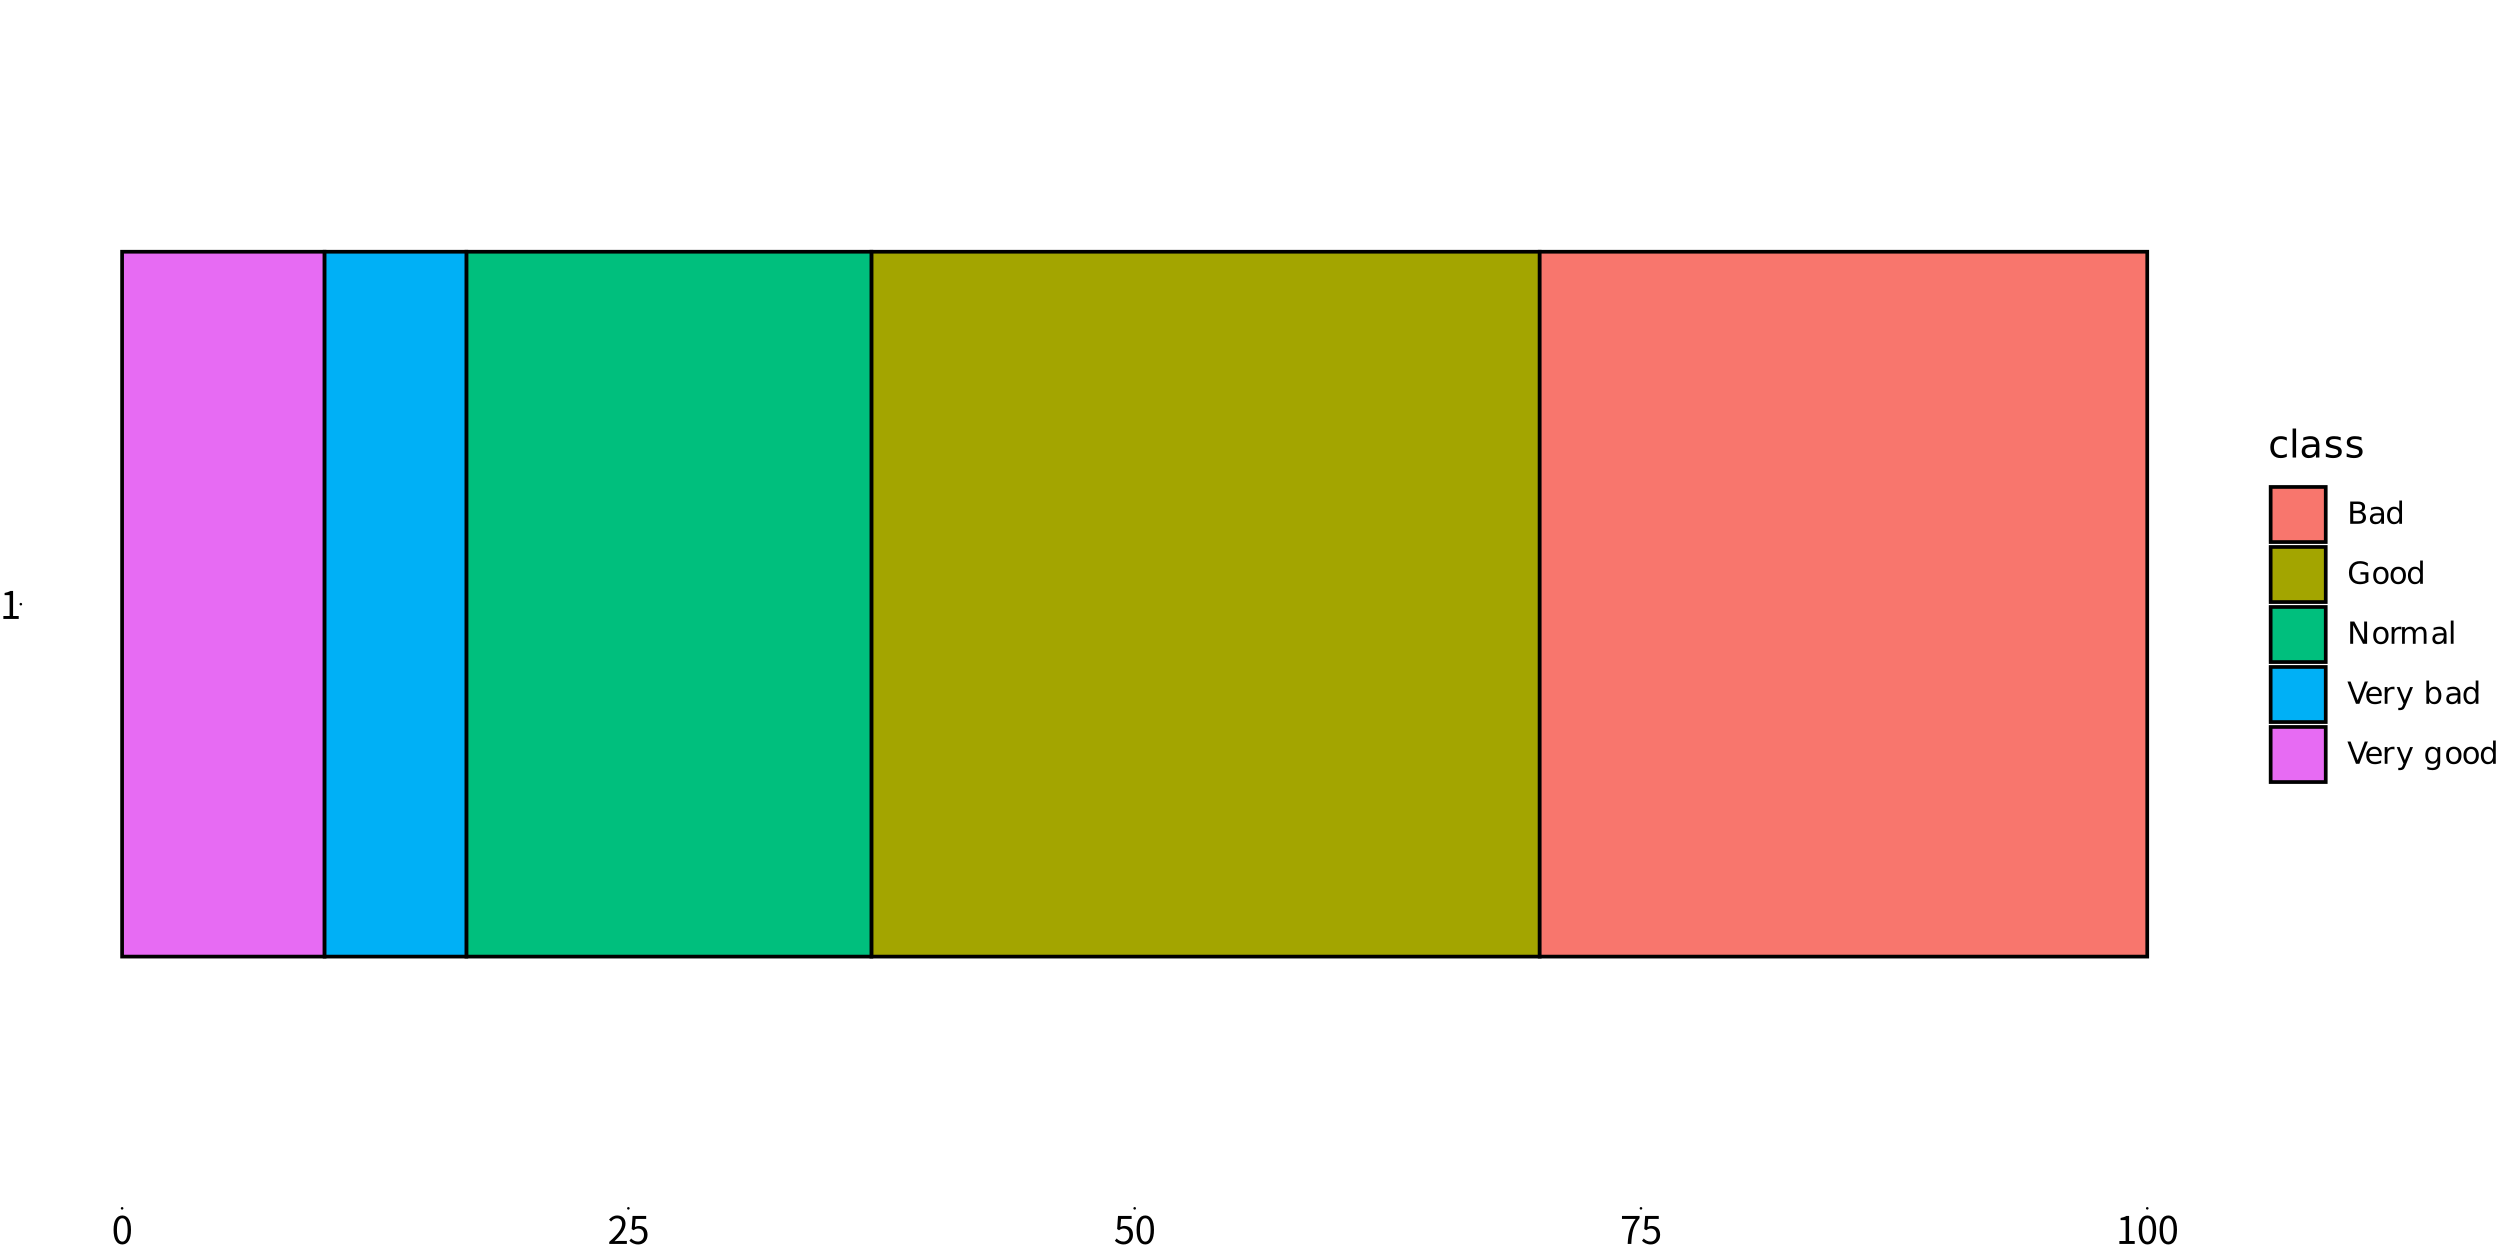
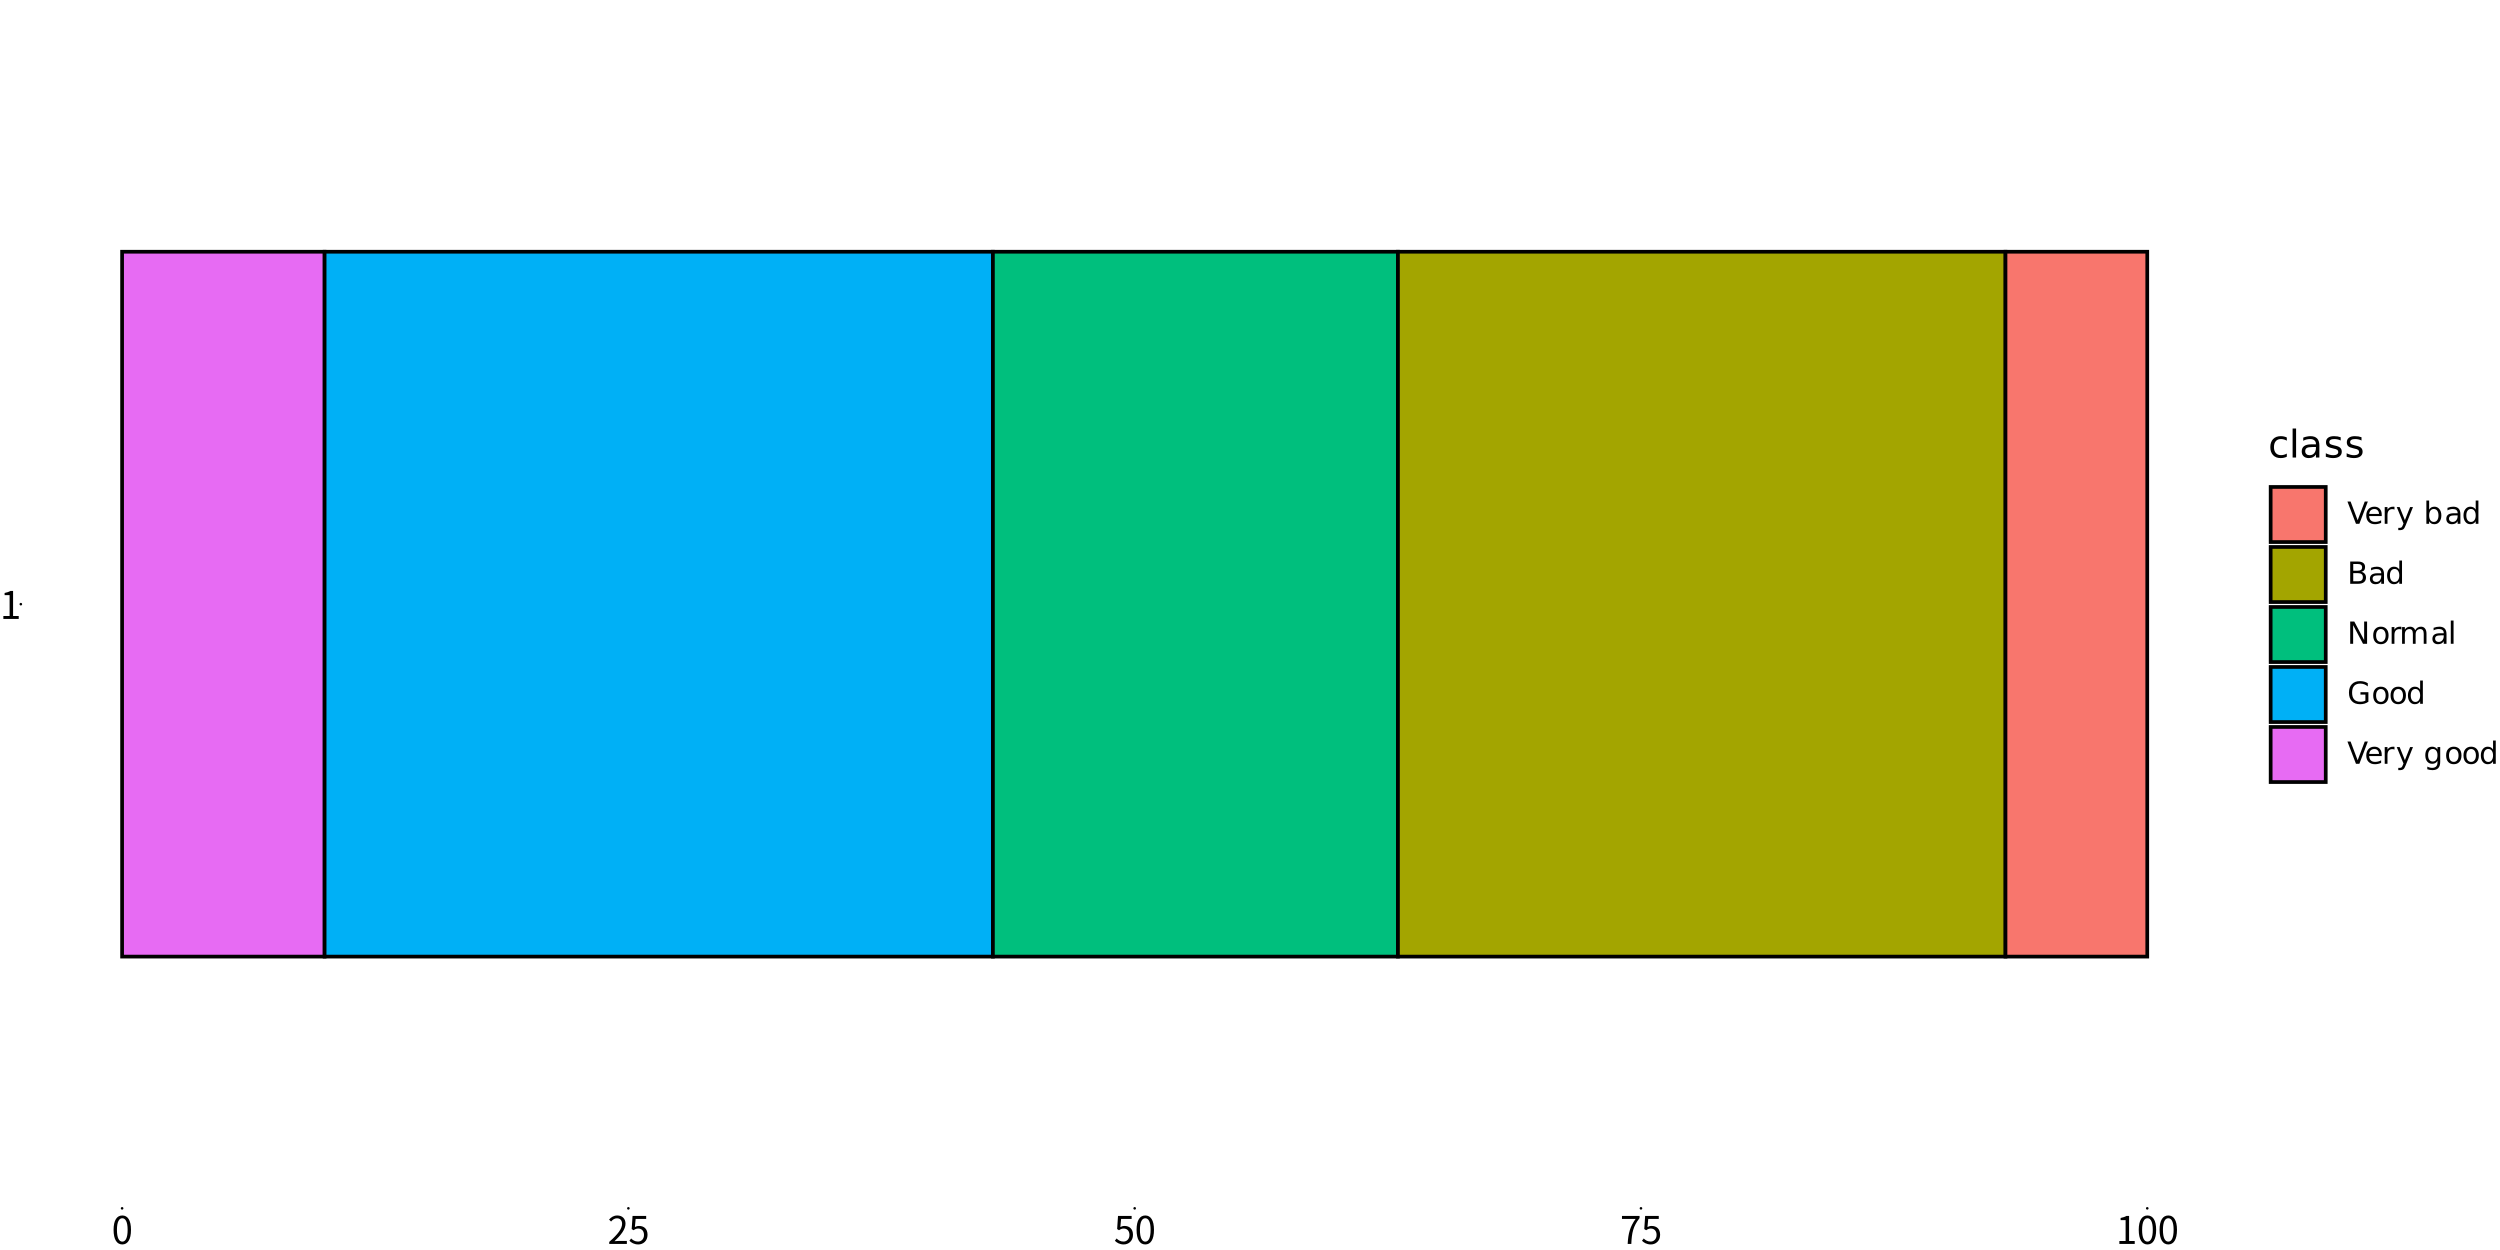
<svg xmlns="http://www.w3.org/2000/svg" xmlns:xlink="http://www.w3.org/1999/xlink" width="720pt" height="360pt" viewBox="0 0 720 360">
  <defs>
    <g>
      <g id="glyph-0-0">
        <path d="M 0.969 0 L 5.391 0 L 5.391 -0.844 L 3.766 -0.844 L 3.766 -8.062 L 3 -8.062 C 2.562 -7.812 2.047 -7.625 1.328 -7.484 L 1.328 -6.859 L 2.766 -6.859 L 2.766 -0.844 L 0.969 -0.844 Z M 0.969 0 " />
      </g>
      <g id="glyph-0-1">
        <path d="M 3.062 0.141 C 4.594 0.141 5.562 -1.25 5.562 -4.062 C 5.562 -6.859 4.594 -8.203 3.062 -8.203 C 1.516 -8.203 0.547 -6.859 0.547 -4.062 C 0.547 -1.25 1.516 0.141 3.062 0.141 Z M 3.062 -0.672 C 2.141 -0.672 1.516 -1.688 1.516 -4.062 C 1.516 -6.406 2.141 -7.406 3.062 -7.406 C 3.969 -7.406 4.594 -6.406 4.594 -4.062 C 4.594 -1.688 3.969 -0.672 3.062 -0.672 Z M 3.062 -0.672 " />
      </g>
      <g id="glyph-0-2">
        <path d="M 0.484 0 L 5.562 0 L 5.562 -0.875 L 3.328 -0.875 C 2.922 -0.875 2.422 -0.828 2 -0.797 C 3.891 -2.578 5.172 -4.219 5.172 -5.844 C 5.172 -7.266 4.25 -8.203 2.812 -8.203 C 1.797 -8.203 1.094 -7.75 0.438 -7.031 L 1.016 -6.453 C 1.469 -7 2.031 -7.391 2.688 -7.391 C 3.703 -7.391 4.188 -6.719 4.188 -5.797 C 4.188 -4.406 3.016 -2.812 0.484 -0.594 Z M 0.484 0 " />
      </g>
      <g id="glyph-0-3">
        <path d="M 2.875 0.141 C 4.234 0.141 5.516 -0.859 5.516 -2.625 C 5.516 -4.406 4.422 -5.188 3.094 -5.188 C 2.609 -5.188 2.25 -5.078 1.875 -4.875 L 2.094 -7.203 L 5.125 -7.203 L 5.125 -8.062 L 1.203 -8.062 L 0.953 -4.297 L 1.484 -3.953 C 1.953 -4.266 2.281 -4.438 2.828 -4.438 C 3.844 -4.438 4.5 -3.75 4.5 -2.594 C 4.5 -1.422 3.734 -0.688 2.781 -0.688 C 1.844 -0.688 1.25 -1.125 0.797 -1.578 L 0.297 -0.922 C 0.844 -0.391 1.609 0.141 2.875 0.141 Z M 2.875 0.141 " />
      </g>
      <g id="glyph-0-4">
        <path d="M 2.172 0 L 3.219 0 C 3.359 -3.156 3.703 -5.031 5.594 -7.453 L 5.594 -8.062 L 0.531 -8.062 L 0.531 -7.203 L 4.453 -7.203 C 2.875 -5 2.328 -3.062 2.172 0 Z M 2.172 0 " />
      </g>
      <g id="glyph-1-0">
        <path d="M 5.359 -5.781 L 5.359 -4.859 C 5.086 -5.016 4.812 -5.129 4.531 -5.203 C 4.25 -5.285 3.961 -5.328 3.672 -5.328 C 3.035 -5.328 2.539 -5.125 2.188 -4.719 C 1.832 -4.312 1.656 -3.738 1.656 -3 C 1.656 -2.27 1.832 -1.703 2.188 -1.297 C 2.539 -0.891 3.035 -0.688 3.672 -0.688 C 3.961 -0.688 4.25 -0.723 4.531 -0.797 C 4.812 -0.867 5.086 -0.984 5.359 -1.141 L 5.359 -0.234 C 5.086 -0.098 4.801 0 4.5 0.062 C 4.207 0.125 3.895 0.156 3.562 0.156 C 2.656 0.156 1.938 -0.125 1.406 -0.688 C 0.875 -1.258 0.609 -2.031 0.609 -3 C 0.609 -3.977 0.875 -4.75 1.406 -5.312 C 1.945 -5.875 2.688 -6.156 3.625 -6.156 C 3.938 -6.156 4.234 -6.125 4.516 -6.062 C 4.805 -6 5.086 -5.906 5.359 -5.781 Z M 5.359 -5.781 " />
      </g>
      <g id="glyph-1-1">
        <path d="M 1.031 -8.359 L 2.031 -8.359 L 2.031 0 L 1.031 0 Z M 1.031 -8.359 " />
      </g>
      <g id="glyph-1-2">
        <path d="M 3.766 -3.031 C 2.973 -3.031 2.422 -2.938 2.109 -2.75 C 1.805 -2.562 1.656 -2.25 1.656 -1.812 C 1.656 -1.469 1.77 -1.191 2 -0.984 C 2.227 -0.773 2.539 -0.672 2.938 -0.672 C 3.488 -0.672 3.926 -0.863 4.25 -1.25 C 4.582 -1.645 4.75 -2.16 4.75 -2.797 L 4.75 -3.031 Z M 5.734 -3.438 L 5.734 0 L 4.75 0 L 4.75 -0.906 C 4.531 -0.539 4.25 -0.27 3.906 -0.094 C 3.57 0.07 3.16 0.156 2.672 0.156 C 2.055 0.156 1.566 -0.016 1.203 -0.359 C 0.836 -0.703 0.656 -1.164 0.656 -1.75 C 0.656 -2.426 0.879 -2.938 1.328 -3.281 C 1.785 -3.625 2.469 -3.797 3.375 -3.797 L 4.75 -3.797 L 4.75 -3.891 C 4.75 -4.348 4.598 -4.703 4.297 -4.953 C 4.004 -5.203 3.586 -5.328 3.047 -5.328 C 2.703 -5.328 2.363 -5.285 2.031 -5.203 C 1.707 -5.117 1.395 -4.992 1.094 -4.828 L 1.094 -5.734 C 1.457 -5.879 1.812 -5.984 2.156 -6.047 C 2.5 -6.117 2.828 -6.156 3.141 -6.156 C 4.016 -6.156 4.664 -5.93 5.094 -5.484 C 5.52 -5.035 5.734 -4.352 5.734 -3.438 Z M 5.734 -3.438 " />
      </g>
      <g id="glyph-1-3">
        <path d="M 4.875 -5.844 L 4.875 -4.906 C 4.594 -5.051 4.301 -5.156 4 -5.219 C 3.695 -5.289 3.383 -5.328 3.062 -5.328 C 2.57 -5.328 2.203 -5.25 1.953 -5.094 C 1.711 -4.945 1.594 -4.727 1.594 -4.438 C 1.594 -4.207 1.68 -4.023 1.859 -3.891 C 2.035 -3.766 2.391 -3.641 2.922 -3.516 L 3.25 -3.438 C 3.957 -3.289 4.457 -3.078 4.75 -2.797 C 5.039 -2.523 5.188 -2.145 5.188 -1.656 C 5.188 -1.102 4.969 -0.66 4.531 -0.328 C 4.094 -0.004 3.484 0.156 2.703 0.156 C 2.379 0.156 2.039 0.125 1.688 0.062 C 1.344 0 0.977 -0.094 0.594 -0.219 L 0.594 -1.234 C 0.957 -1.047 1.316 -0.906 1.672 -0.812 C 2.023 -0.719 2.379 -0.672 2.734 -0.672 C 3.191 -0.672 3.547 -0.75 3.797 -0.906 C 4.047 -1.07 4.172 -1.297 4.172 -1.578 C 4.172 -1.848 4.082 -2.055 3.906 -2.203 C 3.727 -2.348 3.332 -2.484 2.719 -2.609 L 2.375 -2.703 C 1.758 -2.828 1.316 -3.02 1.047 -3.281 C 0.773 -3.551 0.641 -3.922 0.641 -4.391 C 0.641 -4.953 0.836 -5.383 1.234 -5.688 C 1.641 -6 2.211 -6.156 2.953 -6.156 C 3.316 -6.156 3.66 -6.129 3.984 -6.078 C 4.305 -6.023 4.602 -5.945 4.875 -5.844 Z M 4.875 -5.844 " />
      </g>
      <g id="glyph-2-0">
+         <path d="M 2.516 0 L 0.062 -6.406 L 0.969 -6.406 L 3 -1.016 L 5.047 -6.406 L 5.938 -6.406 L 3.5 0 Z M 2.516 0 " />
+       </g>
+       <g id="glyph-2-1">
+         <path d="M 4.938 -2.609 L 4.938 -2.219 L 1.312 -2.219 C 1.344 -1.676 1.504 -1.258 1.797 -0.969 C 2.086 -0.688 2.5 -0.547 3.031 -0.547 C 3.332 -0.547 3.625 -0.582 3.906 -0.656 C 4.195 -0.727 4.484 -0.844 4.766 -1 L 4.766 -0.25 C 4.473 -0.125 4.176 -0.031 3.875 0.031 C 3.582 0.094 3.285 0.125 2.984 0.125 C 2.211 0.125 1.602 -0.098 1.156 -0.547 C 0.707 -0.992 0.484 -1.598 0.484 -2.359 C 0.484 -3.148 0.695 -3.773 1.125 -4.234 C 1.551 -4.691 2.125 -4.922 2.844 -4.922 C 3.488 -4.922 4 -4.711 4.375 -4.297 C 4.75 -3.879 4.938 -3.316 4.938 -2.609 Z M 4.156 -2.828 C 4.145 -3.266 4.02 -3.609 3.781 -3.859 C 3.551 -4.117 3.242 -4.25 2.859 -4.25 C 2.41 -4.25 2.051 -4.125 1.781 -3.875 C 1.52 -3.633 1.367 -3.285 1.328 -2.828 Z M 4.156 -2.828 " />
+       </g>
+       <g id="glyph-2-2">
+         <path d="M 3.609 -4.078 C 3.523 -4.129 3.43 -4.164 3.328 -4.188 C 3.223 -4.207 3.109 -4.219 2.984 -4.219 C 2.535 -4.219 2.191 -4.07 1.953 -3.781 C 1.711 -3.488 1.594 -3.07 1.594 -2.531 L 1.594 0 L 0.797 0 L 0.797 -4.812 L 1.594 -4.812 L 1.594 -4.062 C 1.758 -4.352 1.973 -4.566 2.234 -4.703 C 2.504 -4.848 2.832 -4.922 3.219 -4.922 C 3.27 -4.922 3.328 -4.914 3.391 -4.906 C 3.453 -4.906 3.523 -4.898 3.609 -4.891 Z M 3.609 -4.078 " />
+       </g>
+       <g id="glyph-2-3">
+         <path d="M 2.828 0.453 C 2.609 1.023 2.391 1.395 2.172 1.562 C 1.961 1.738 1.68 1.828 1.328 1.828 L 0.703 1.828 L 0.703 1.172 L 1.156 1.172 C 1.375 1.172 1.539 1.117 1.656 1.016 C 1.781 0.91 1.914 0.664 2.062 0.281 L 2.203 -0.078 L 0.266 -4.812 L 1.094 -4.812 L 2.609 -1.047 L 4.109 -4.812 L 4.938 -4.812 Z M 2.828 0.453 " />
+       </g>
+       <g id="glyph-2-4">
+ </g>
+       <g id="glyph-2-5">
+         <path d="M 4.281 -2.406 C 4.281 -2.977 4.16 -3.43 3.922 -3.766 C 3.68 -4.098 3.352 -4.266 2.938 -4.266 C 2.52 -4.266 2.191 -4.098 1.953 -3.766 C 1.711 -3.43 1.594 -2.977 1.594 -2.406 C 1.594 -1.82 1.711 -1.363 1.953 -1.031 C 2.191 -0.695 2.52 -0.531 2.938 -0.531 C 3.352 -0.531 3.68 -0.695 3.922 -1.031 C 4.16 -1.363 4.281 -1.82 4.281 -2.406 Z M 1.594 -4.078 C 1.758 -4.367 1.969 -4.582 2.219 -4.719 C 2.477 -4.852 2.781 -4.922 3.125 -4.922 C 3.707 -4.922 4.18 -4.688 4.547 -4.219 C 4.922 -3.758 5.109 -3.156 5.109 -2.406 C 5.109 -1.645 4.922 -1.031 4.547 -0.562 C 4.18 -0.102 3.707 0.125 3.125 0.125 C 2.781 0.125 2.477 0.055 2.219 -0.078 C 1.969 -0.223 1.758 -0.438 1.594 -0.719 L 1.594 0 L 0.797 0 L 0.797 -6.688 L 1.594 -6.688 Z M 1.594 -4.078 " />
+       </g>
+       <g id="glyph-2-6">
+         <path d="M 3.016 -2.422 C 2.379 -2.422 1.938 -2.348 1.688 -2.203 C 1.438 -2.055 1.312 -1.805 1.312 -1.453 C 1.312 -1.172 1.406 -0.945 1.594 -0.781 C 1.781 -0.613 2.031 -0.531 2.344 -0.531 C 2.781 -0.531 3.129 -0.688 3.391 -1 C 3.66 -1.312 3.797 -1.723 3.797 -2.234 L 3.797 -2.422 Z M 4.594 -2.75 L 4.594 0 L 3.797 0 L 3.797 -0.734 C 3.617 -0.441 3.395 -0.223 3.125 -0.078 C 2.852 0.055 2.523 0.125 2.141 0.125 C 1.648 0.125 1.258 -0.008 0.969 -0.281 C 0.676 -0.562 0.531 -0.938 0.531 -1.406 C 0.531 -1.945 0.707 -2.352 1.062 -2.625 C 1.426 -2.895 1.969 -3.031 2.688 -3.031 L 3.797 -3.031 L 3.797 -3.109 C 3.797 -3.473 3.676 -3.754 3.438 -3.953 C 3.195 -4.148 2.863 -4.25 2.438 -4.25 C 2.156 -4.25 1.883 -4.219 1.625 -4.156 C 1.363 -4.094 1.113 -3.992 0.875 -3.859 L 0.875 -4.594 C 1.164 -4.707 1.445 -4.789 1.719 -4.844 C 1.988 -4.895 2.254 -4.922 2.516 -4.922 C 3.211 -4.922 3.734 -4.738 4.078 -4.375 C 4.422 -4.02 4.594 -3.477 4.594 -2.75 Z M 4.594 -2.75 " />
+       </g>
+       <g id="glyph-2-7">
+         <path d="M 4 -4.078 L 4 -6.688 L 4.781 -6.688 L 4.781 0 L 4 0 L 4 -0.719 C 3.832 -0.438 3.617 -0.223 3.359 -0.078 C 3.109 0.055 2.805 0.125 2.453 0.125 C 1.867 0.125 1.395 -0.102 1.031 -0.562 C 0.664 -1.031 0.484 -1.645 0.484 -2.406 C 0.484 -3.156 0.664 -3.758 1.031 -4.219 C 1.395 -4.688 1.867 -4.922 2.453 -4.922 C 2.805 -4.922 3.109 -4.852 3.359 -4.719 C 3.617 -4.582 3.832 -4.367 4 -4.078 Z M 1.297 -2.406 C 1.297 -1.82 1.414 -1.363 1.656 -1.031 C 1.895 -0.695 2.223 -0.531 2.641 -0.531 C 3.055 -0.531 3.383 -0.695 3.625 -1.031 C 3.875 -1.363 4 -1.82 4 -2.406 C 4 -2.977 3.875 -3.43 3.625 -3.766 C 3.383 -4.098 3.055 -4.266 2.641 -4.266 C 2.223 -4.266 1.895 -4.098 1.656 -3.766 C 1.414 -3.43 1.297 -2.977 1.297 -2.406 Z M 1.297 -2.406 " />
+       </g>
+       <g id="glyph-2-8">
        <path d="M 1.734 -3.062 L 1.734 -0.719 L 3.125 -0.719 C 3.594 -0.719 3.938 -0.812 4.156 -1 C 4.383 -1.195 4.5 -1.492 4.5 -1.891 C 4.5 -2.285 4.383 -2.578 4.156 -2.766 C 3.938 -2.961 3.594 -3.062 3.125 -3.062 Z M 1.734 -5.703 L 1.734 -3.766 L 3.016 -3.766 C 3.441 -3.766 3.758 -3.844 3.969 -4 C 4.176 -4.164 4.281 -4.41 4.281 -4.734 C 4.281 -5.055 4.176 -5.297 3.969 -5.453 C 3.758 -5.617 3.441 -5.703 3.016 -5.703 Z M 0.859 -6.406 L 3.078 -6.406 C 3.742 -6.406 4.254 -6.27 4.609 -6 C 4.961 -5.727 5.141 -5.336 5.141 -4.828 C 5.141 -4.43 5.047 -4.117 4.859 -3.891 C 4.68 -3.66 4.414 -3.516 4.062 -3.453 C 4.488 -3.359 4.816 -3.164 5.047 -2.875 C 5.285 -2.594 5.406 -2.234 5.406 -1.797 C 5.406 -1.223 5.211 -0.781 4.828 -0.469 C 4.441 -0.156 3.891 0 3.172 0 L 0.859 0 Z M 0.859 -6.406 " />
      </g>
-       <g id="glyph-2-1">
-         <path d="M 3.016 -2.422 C 2.379 -2.422 1.938 -2.348 1.688 -2.203 C 1.438 -2.055 1.312 -1.805 1.312 -1.453 C 1.312 -1.172 1.406 -0.945 1.594 -0.781 C 1.781 -0.613 2.031 -0.531 2.344 -0.531 C 2.781 -0.531 3.129 -0.688 3.391 -1 C 3.66 -1.312 3.797 -1.723 3.797 -2.234 L 3.797 -2.422 Z M 4.594 -2.75 L 4.594 0 L 3.797 0 L 3.797 -0.734 C 3.617 -0.441 3.395 -0.223 3.125 -0.078 C 2.852 0.055 2.523 0.125 2.141 0.125 C 1.648 0.125 1.258 -0.008 0.969 -0.281 C 0.676 -0.562 0.531 -0.938 0.531 -1.406 C 0.531 -1.945 0.707 -2.352 1.062 -2.625 C 1.426 -2.895 1.969 -3.031 2.688 -3.031 L 3.797 -3.031 L 3.797 -3.109 C 3.797 -3.473 3.676 -3.754 3.438 -3.953 C 3.195 -4.148 2.863 -4.25 2.438 -4.25 C 2.156 -4.25 1.883 -4.219 1.625 -4.156 C 1.363 -4.094 1.113 -3.992 0.875 -3.859 L 0.875 -4.594 C 1.164 -4.707 1.445 -4.789 1.719 -4.844 C 1.988 -4.895 2.254 -4.922 2.516 -4.922 C 3.211 -4.922 3.734 -4.738 4.078 -4.375 C 4.422 -4.02 4.594 -3.477 4.594 -2.75 Z M 4.594 -2.75 " />
+       <g id="glyph-2-9">
+         <path d="M 0.859 -6.406 L 2.031 -6.406 L 4.875 -1.047 L 4.875 -6.406 L 5.719 -6.406 L 5.719 0 L 4.547 0 L 1.703 -5.359 L 1.703 0 L 0.859 0 Z M 0.859 -6.406 " />
      </g>
-       <g id="glyph-2-2">
-         <path d="M 4 -4.078 L 4 -6.688 L 4.781 -6.688 L 4.781 0 L 4 0 L 4 -0.719 C 3.832 -0.438 3.617 -0.223 3.359 -0.078 C 3.109 0.055 2.805 0.125 2.453 0.125 C 1.867 0.125 1.395 -0.102 1.031 -0.562 C 0.664 -1.031 0.484 -1.645 0.484 -2.406 C 0.484 -3.156 0.664 -3.758 1.031 -4.219 C 1.395 -4.688 1.867 -4.922 2.453 -4.922 C 2.805 -4.922 3.109 -4.852 3.359 -4.719 C 3.617 -4.582 3.832 -4.367 4 -4.078 Z M 1.297 -2.406 C 1.297 -1.82 1.414 -1.363 1.656 -1.031 C 1.895 -0.695 2.223 -0.531 2.641 -0.531 C 3.055 -0.531 3.383 -0.695 3.625 -1.031 C 3.875 -1.363 4 -1.82 4 -2.406 C 4 -2.977 3.875 -3.43 3.625 -3.766 C 3.383 -4.098 3.055 -4.266 2.641 -4.266 C 2.223 -4.266 1.895 -4.098 1.656 -3.766 C 1.414 -3.43 1.297 -2.977 1.297 -2.406 Z M 1.297 -2.406 " />
-       </g>
-       <g id="glyph-2-3">
-         <path d="M 5.234 -0.922 L 5.234 -2.641 L 3.812 -2.641 L 3.812 -3.344 L 6.094 -3.344 L 6.094 -0.594 C 5.758 -0.352 5.391 -0.172 4.984 -0.047 C 4.578 0.066 4.145 0.125 3.688 0.125 C 2.688 0.125 1.906 -0.164 1.344 -0.75 C 0.781 -1.332 0.5 -2.148 0.5 -3.203 C 0.5 -4.242 0.781 -5.055 1.344 -5.641 C 1.906 -6.234 2.688 -6.531 3.688 -6.531 C 4.113 -6.531 4.516 -6.477 4.891 -6.375 C 5.266 -6.27 5.609 -6.117 5.922 -5.922 L 5.922 -5 C 5.609 -5.27 5.27 -5.473 4.906 -5.609 C 4.539 -5.742 4.16 -5.812 3.766 -5.812 C 2.984 -5.812 2.395 -5.594 2 -5.156 C 1.602 -4.719 1.406 -4.066 1.406 -3.203 C 1.406 -2.336 1.602 -1.688 2 -1.25 C 2.395 -0.812 2.984 -0.594 3.766 -0.594 C 4.078 -0.594 4.352 -0.617 4.594 -0.672 C 4.832 -0.723 5.047 -0.805 5.234 -0.922 Z M 5.234 -0.922 " />
-       </g>
-       <g id="glyph-2-4">
+       <g id="glyph-2-10">
        <path d="M 2.688 -4.25 C 2.27 -4.25 1.938 -4.082 1.688 -3.75 C 1.438 -3.426 1.312 -2.977 1.312 -2.406 C 1.312 -1.82 1.43 -1.363 1.672 -1.031 C 1.922 -0.707 2.258 -0.547 2.688 -0.547 C 3.113 -0.547 3.445 -0.711 3.688 -1.047 C 3.938 -1.379 4.062 -1.832 4.062 -2.406 C 4.062 -2.969 3.938 -3.414 3.688 -3.75 C 3.445 -4.082 3.113 -4.25 2.688 -4.25 Z M 2.688 -4.922 C 3.375 -4.922 3.914 -4.695 4.312 -4.25 C 4.707 -3.812 4.906 -3.195 4.906 -2.406 C 4.906 -1.613 4.707 -0.992 4.312 -0.547 C 3.914 -0.098 3.375 0.125 2.688 0.125 C 2 0.125 1.457 -0.098 1.062 -0.547 C 0.676 -0.992 0.484 -1.613 0.484 -2.406 C 0.484 -3.195 0.676 -3.812 1.062 -4.25 C 1.457 -4.695 2 -4.922 2.688 -4.922 Z M 2.688 -4.922 " />
      </g>
-       <g id="glyph-2-5">
-         <path d="M 0.859 -6.406 L 2.031 -6.406 L 4.875 -1.047 L 4.875 -6.406 L 5.719 -6.406 L 5.719 0 L 4.547 0 L 1.703 -5.359 L 1.703 0 L 0.859 0 Z M 0.859 -6.406 " />
-       </g>
-       <g id="glyph-2-6">
-         <path d="M 3.609 -4.078 C 3.523 -4.129 3.43 -4.164 3.328 -4.188 C 3.223 -4.207 3.109 -4.219 2.984 -4.219 C 2.535 -4.219 2.191 -4.07 1.953 -3.781 C 1.711 -3.488 1.594 -3.07 1.594 -2.531 L 1.594 0 L 0.797 0 L 0.797 -4.812 L 1.594 -4.812 L 1.594 -4.062 C 1.758 -4.352 1.973 -4.566 2.234 -4.703 C 2.504 -4.848 2.832 -4.922 3.219 -4.922 C 3.27 -4.922 3.328 -4.914 3.391 -4.906 C 3.453 -4.906 3.523 -4.898 3.609 -4.891 Z M 3.609 -4.078 " />
-       </g>
-       <g id="glyph-2-7">
+       <g id="glyph-2-11">
        <path d="M 4.578 -3.891 C 4.773 -4.242 5.008 -4.504 5.281 -4.672 C 5.562 -4.836 5.883 -4.922 6.25 -4.922 C 6.75 -4.922 7.133 -4.742 7.406 -4.391 C 7.688 -4.047 7.828 -3.551 7.828 -2.906 L 7.828 0 L 7.031 0 L 7.031 -2.875 C 7.031 -3.332 6.945 -3.672 6.781 -3.891 C 6.613 -4.117 6.363 -4.234 6.031 -4.234 C 5.625 -4.234 5.301 -4.098 5.062 -3.828 C 4.82 -3.555 4.703 -3.188 4.703 -2.719 L 4.703 0 L 3.906 0 L 3.906 -2.875 C 3.906 -3.344 3.82 -3.688 3.656 -3.906 C 3.5 -4.125 3.25 -4.234 2.906 -4.234 C 2.508 -4.234 2.191 -4.098 1.953 -3.828 C 1.711 -3.555 1.594 -3.188 1.594 -2.719 L 1.594 0 L 0.797 0 L 0.797 -4.812 L 1.594 -4.812 L 1.594 -4.062 C 1.77 -4.352 1.984 -4.566 2.234 -4.703 C 2.492 -4.848 2.797 -4.922 3.141 -4.922 C 3.484 -4.922 3.781 -4.832 4.031 -4.656 C 4.281 -4.477 4.461 -4.223 4.578 -3.891 Z M 4.578 -3.891 " />
      </g>
-       <g id="glyph-2-8">
+       <g id="glyph-2-12">
        <path d="M 0.828 -6.688 L 1.625 -6.688 L 1.625 0 L 0.828 0 Z M 0.828 -6.688 " />
      </g>
-       <g id="glyph-2-9">
-         <path d="M 2.516 0 L 0.062 -6.406 L 0.969 -6.406 L 3 -1.016 L 5.047 -6.406 L 5.938 -6.406 L 3.5 0 Z M 2.516 0 " />
-       </g>
-       <g id="glyph-2-10">
-         <path d="M 4.938 -2.609 L 4.938 -2.219 L 1.312 -2.219 C 1.344 -1.676 1.504 -1.258 1.797 -0.969 C 2.086 -0.688 2.5 -0.547 3.031 -0.547 C 3.332 -0.547 3.625 -0.582 3.906 -0.656 C 4.195 -0.727 4.484 -0.844 4.766 -1 L 4.766 -0.25 C 4.473 -0.125 4.176 -0.031 3.875 0.031 C 3.582 0.094 3.285 0.125 2.984 0.125 C 2.211 0.125 1.602 -0.098 1.156 -0.547 C 0.707 -0.992 0.484 -1.598 0.484 -2.359 C 0.484 -3.148 0.695 -3.773 1.125 -4.234 C 1.551 -4.691 2.125 -4.922 2.844 -4.922 C 3.488 -4.922 4 -4.711 4.375 -4.297 C 4.75 -3.879 4.938 -3.316 4.938 -2.609 Z M 4.156 -2.828 C 4.145 -3.266 4.02 -3.609 3.781 -3.859 C 3.551 -4.117 3.242 -4.25 2.859 -4.25 C 2.41 -4.25 2.051 -4.125 1.781 -3.875 C 1.52 -3.633 1.367 -3.285 1.328 -2.828 Z M 4.156 -2.828 " />
-       </g>
-       <g id="glyph-2-11">
-         <path d="M 2.828 0.453 C 2.609 1.023 2.391 1.395 2.172 1.562 C 1.961 1.738 1.68 1.828 1.328 1.828 L 0.703 1.828 L 0.703 1.172 L 1.156 1.172 C 1.375 1.172 1.539 1.117 1.656 1.016 C 1.781 0.91 1.914 0.664 2.062 0.281 L 2.203 -0.078 L 0.266 -4.812 L 1.094 -4.812 L 2.609 -1.047 L 4.109 -4.812 L 4.938 -4.812 Z M 2.828 0.453 " />
-       </g>
-       <g id="glyph-2-12">
- </g>
      <g id="glyph-2-13">
-         <path d="M 4.281 -2.406 C 4.281 -2.977 4.16 -3.43 3.922 -3.766 C 3.68 -4.098 3.352 -4.266 2.938 -4.266 C 2.52 -4.266 2.191 -4.098 1.953 -3.766 C 1.711 -3.43 1.594 -2.977 1.594 -2.406 C 1.594 -1.82 1.711 -1.363 1.953 -1.031 C 2.191 -0.695 2.52 -0.531 2.938 -0.531 C 3.352 -0.531 3.68 -0.695 3.922 -1.031 C 4.16 -1.363 4.281 -1.82 4.281 -2.406 Z M 1.594 -4.078 C 1.758 -4.367 1.969 -4.582 2.219 -4.719 C 2.477 -4.852 2.781 -4.922 3.125 -4.922 C 3.707 -4.922 4.18 -4.688 4.547 -4.219 C 4.922 -3.758 5.109 -3.156 5.109 -2.406 C 5.109 -1.645 4.922 -1.031 4.547 -0.562 C 4.18 -0.102 3.707 0.125 3.125 0.125 C 2.781 0.125 2.477 0.055 2.219 -0.078 C 1.969 -0.223 1.758 -0.438 1.594 -0.719 L 1.594 0 L 0.797 0 L 0.797 -6.688 L 1.594 -6.688 Z M 1.594 -4.078 " />
+         <path d="M 5.234 -0.922 L 5.234 -2.641 L 3.812 -2.641 L 3.812 -3.344 L 6.094 -3.344 L 6.094 -0.594 C 5.758 -0.352 5.391 -0.172 4.984 -0.047 C 4.578 0.066 4.145 0.125 3.688 0.125 C 2.688 0.125 1.906 -0.164 1.344 -0.75 C 0.781 -1.332 0.5 -2.148 0.5 -3.203 C 0.5 -4.242 0.781 -5.055 1.344 -5.641 C 1.906 -6.234 2.688 -6.531 3.688 -6.531 C 4.113 -6.531 4.516 -6.477 4.891 -6.375 C 5.266 -6.27 5.609 -6.117 5.922 -5.922 L 5.922 -5 C 5.609 -5.27 5.27 -5.473 4.906 -5.609 C 4.539 -5.742 4.16 -5.812 3.766 -5.812 C 2.984 -5.812 2.395 -5.594 2 -5.156 C 1.602 -4.719 1.406 -4.066 1.406 -3.203 C 1.406 -2.336 1.602 -1.688 2 -1.25 C 2.395 -0.812 2.984 -0.594 3.766 -0.594 C 4.078 -0.594 4.352 -0.617 4.594 -0.672 C 4.832 -0.723 5.047 -0.805 5.234 -0.922 Z M 5.234 -0.922 " />
      </g>
      <g id="glyph-2-14">
        <path d="M 4 -2.469 C 4 -3.031 3.879 -3.469 3.641 -3.781 C 3.398 -4.102 3.066 -4.266 2.641 -4.266 C 2.223 -4.266 1.895 -4.102 1.656 -3.781 C 1.414 -3.469 1.297 -3.031 1.297 -2.469 C 1.297 -1.895 1.414 -1.445 1.656 -1.125 C 1.895 -0.812 2.223 -0.656 2.641 -0.656 C 3.066 -0.656 3.398 -0.812 3.641 -1.125 C 3.879 -1.445 4 -1.895 4 -2.469 Z M 4.781 -0.594 C 4.781 0.219 4.598 0.82 4.234 1.219 C 3.867 1.625 3.312 1.828 2.562 1.828 C 2.289 1.828 2.031 1.805 1.781 1.766 C 1.531 1.723 1.289 1.66 1.062 1.578 L 1.062 0.812 C 1.289 0.938 1.52 1.023 1.75 1.078 C 1.977 1.141 2.207 1.172 2.438 1.172 C 2.957 1.172 3.348 1.035 3.609 0.766 C 3.867 0.492 4 0.086 4 -0.453 L 4 -0.844 C 3.832 -0.562 3.617 -0.348 3.359 -0.203 C 3.109 -0.066 2.805 0 2.453 0 C 1.859 0 1.379 -0.223 1.016 -0.672 C 0.66 -1.117 0.484 -1.719 0.484 -2.469 C 0.484 -3.207 0.66 -3.801 1.016 -4.25 C 1.379 -4.695 1.859 -4.922 2.453 -4.922 C 2.805 -4.922 3.109 -4.848 3.359 -4.703 C 3.617 -4.566 3.832 -4.359 4 -4.078 L 4 -4.812 L 4.781 -4.812 Z M 4.781 -0.594 " />
      </g>
    </g>
  </defs>
  <rect x="-72" y="-36" width="864" height="432" fill="rgb(100%, 100%, 100%)" fill-opacity="1" />
  <path fill-rule="nonzero" fill="rgb(90.588%, 41.961%, 95.294%)" fill-opacity="1" stroke-width="1.067" stroke-linecap="butt" stroke-linejoin="miter" stroke="rgb(0%, 0%, 0%)" stroke-opacity="1" stroke-miterlimit="10" d="M 35.164 275.5 L 93.488 275.5 L 93.488 72.5 L 35.164 72.5 Z M 35.164 275.5 " />
-   <path fill-rule="nonzero" fill="rgb(63.922%, 64.706%, 0%)" fill-opacity="1" stroke-width="1.067" stroke-linecap="butt" stroke-linejoin="miter" stroke="rgb(0%, 0%, 0%)" stroke-opacity="1" stroke-miterlimit="10" d="M 250.965 275.5 L 443.438 275.5 L 443.438 72.5 L 250.965 72.5 Z M 250.965 275.5 " />
-   <path fill-rule="nonzero" fill="rgb(0%, 74.902%, 49.02%)" fill-opacity="1" stroke-width="1.067" stroke-linecap="butt" stroke-linejoin="miter" stroke="rgb(0%, 0%, 0%)" stroke-opacity="1" stroke-miterlimit="10" d="M 134.312 275.5 L 250.961 275.5 L 250.961 72.5 L 134.312 72.5 Z M 134.312 275.5 " />
-   <path fill-rule="nonzero" fill="rgb(97.255%, 46.275%, 42.745%)" fill-opacity="1" stroke-width="1.067" stroke-linecap="butt" stroke-linejoin="miter" stroke="rgb(0%, 0%, 0%)" stroke-opacity="1" stroke-miterlimit="10" d="M 443.434 275.5 L 618.406 275.5 L 618.406 72.5 L 443.434 72.5 Z M 443.434 275.5 " />
-   <path fill-rule="nonzero" fill="rgb(0%, 69.02%, 96.471%)" fill-opacity="1" stroke-width="1.067" stroke-linecap="butt" stroke-linejoin="miter" stroke="rgb(0%, 0%, 0%)" stroke-opacity="1" stroke-miterlimit="10" d="M 93.488 275.5 L 134.316 275.5 L 134.316 72.5 L 93.488 72.5 Z M 93.488 275.5 " />
+   <path fill-rule="nonzero" fill="rgb(0%, 69.02%, 96.471%)" fill-opacity="1" stroke-width="1.067" stroke-linecap="butt" stroke-linejoin="miter" stroke="rgb(0%, 0%, 0%)" stroke-opacity="1" stroke-miterlimit="10" d="M 93.488 275.5 L 285.961 275.5 L 285.961 72.5 L 93.488 72.5 Z M 93.488 275.5 " />
+   <path fill-rule="nonzero" fill="rgb(0%, 74.902%, 49.02%)" fill-opacity="1" stroke-width="1.067" stroke-linecap="butt" stroke-linejoin="miter" stroke="rgb(0%, 0%, 0%)" stroke-opacity="1" stroke-miterlimit="10" d="M 285.957 275.5 L 402.605 275.5 L 402.605 72.5 L 285.957 72.5 Z M 285.957 275.5 " />
+   <path fill-rule="nonzero" fill="rgb(63.922%, 64.706%, 0%)" fill-opacity="1" stroke-width="1.067" stroke-linecap="butt" stroke-linejoin="miter" stroke="rgb(0%, 0%, 0%)" stroke-opacity="1" stroke-miterlimit="10" d="M 402.609 275.5 L 577.582 275.5 L 577.582 72.5 L 402.609 72.5 Z M 402.609 275.5 " />
+   <path fill-rule="nonzero" fill="rgb(97.255%, 46.275%, 42.745%)" fill-opacity="1" stroke-width="1.067" stroke-linecap="butt" stroke-linejoin="miter" stroke="rgb(0%, 0%, 0%)" stroke-opacity="1" stroke-miterlimit="10" d="M 577.582 275.5 L 618.41 275.5 L 618.41 72.5 L 577.582 72.5 Z M 577.582 275.5 " />
  <g fill="rgb(0%, 0%, 0%)" fill-opacity="1">
    <use xlink:href="#glyph-0-0" x="0" y="178.26" />
  </g>
  <path fill="none" stroke-width="0.75" stroke-linecap="round" stroke-linejoin="round" stroke="rgb(0%, 0%, 0%)" stroke-opacity="1" stroke-miterlimit="10" d="M 6 174 L 6 174 " />
  <path fill="none" stroke-width="0.75" stroke-linecap="round" stroke-linejoin="round" stroke="rgb(0%, 0%, 0%)" stroke-opacity="1" stroke-miterlimit="10" d="M 35.164 348 L 35.164 348 " />
  <path fill="none" stroke-width="0.75" stroke-linecap="round" stroke-linejoin="round" stroke="rgb(0%, 0%, 0%)" stroke-opacity="1" stroke-miterlimit="10" d="M 180.973 348 L 180.973 348 " />
  <path fill="none" stroke-width="0.75" stroke-linecap="round" stroke-linejoin="round" stroke="rgb(0%, 0%, 0%)" stroke-opacity="1" stroke-miterlimit="10" d="M 326.785 348 L 326.785 348 " />
  <path fill="none" stroke-width="0.75" stroke-linecap="round" stroke-linejoin="round" stroke="rgb(0%, 0%, 0%)" stroke-opacity="1" stroke-miterlimit="10" d="M 472.598 348 L 472.598 348 " />
  <path fill="none" stroke-width="0.75" stroke-linecap="round" stroke-linejoin="round" stroke="rgb(0%, 0%, 0%)" stroke-opacity="1" stroke-miterlimit="10" d="M 618.41 348 L 618.41 348 " />
  <g fill="rgb(0%, 0%, 0%)" fill-opacity="1">
    <use xlink:href="#glyph-0-1" x="32.164" y="358.26" />
  </g>
  <g fill="rgb(0%, 0%, 0%)" fill-opacity="1">
    <use xlink:href="#glyph-0-2" x="174.973" y="358.26" />
    <use xlink:href="#glyph-0-3" x="180.973" y="358.26" />
  </g>
  <g fill="rgb(0%, 0%, 0%)" fill-opacity="1">
    <use xlink:href="#glyph-0-3" x="320.785" y="358.26" />
    <use xlink:href="#glyph-0-1" x="326.785" y="358.26" />
  </g>
  <g fill="rgb(0%, 0%, 0%)" fill-opacity="1">
    <use xlink:href="#glyph-0-4" x="466.598" y="358.26" />
    <use xlink:href="#glyph-0-3" x="472.598" y="358.26" />
  </g>
  <g fill="rgb(0%, 0%, 0%)" fill-opacity="1">
    <use xlink:href="#glyph-0-0" x="609.41" y="358.26" />
    <use xlink:href="#glyph-0-1" x="615.41" y="358.26" />
    <use xlink:href="#glyph-0-1" x="621.41" y="358.26" />
  </g>
  <g fill="rgb(0%, 0%, 0%)" fill-opacity="1">
    <use xlink:href="#glyph-1-0" x="653.242" y="131.77" />
    <use xlink:href="#glyph-1-1" x="659.242" y="131.77" />
    <use xlink:href="#glyph-1-2" x="662.242" y="131.77" />
    <use xlink:href="#glyph-1-3" x="669.242" y="131.77" />
    <use xlink:href="#glyph-1-3" x="675.242" y="131.77" />
  </g>
  <path fill-rule="nonzero" fill="rgb(97.255%, 46.275%, 42.745%)" fill-opacity="1" stroke-width="1.067" stroke-linecap="butt" stroke-linejoin="miter" stroke="rgb(0%, 0%, 0%)" stroke-opacity="1" stroke-miterlimit="10" d="M 653.949 156.109 L 669.812 156.109 L 669.812 140.246 L 653.949 140.246 Z M 653.949 156.109 " />
  <path fill-rule="nonzero" fill="rgb(63.922%, 64.706%, 0%)" fill-opacity="1" stroke-width="1.067" stroke-linecap="butt" stroke-linejoin="miter" stroke="rgb(0%, 0%, 0%)" stroke-opacity="1" stroke-miterlimit="10" d="M 653.949 173.391 L 669.812 173.391 L 669.812 157.527 L 653.949 157.527 Z M 653.949 173.391 " />
  <path fill-rule="nonzero" fill="rgb(0%, 74.902%, 49.02%)" fill-opacity="1" stroke-width="1.067" stroke-linecap="butt" stroke-linejoin="miter" stroke="rgb(0%, 0%, 0%)" stroke-opacity="1" stroke-miterlimit="10" d="M 653.949 190.672 L 669.812 190.672 L 669.812 174.809 L 653.949 174.809 Z M 653.949 190.672 " />
  <path fill-rule="nonzero" fill="rgb(0%, 69.02%, 96.471%)" fill-opacity="1" stroke-width="1.067" stroke-linecap="butt" stroke-linejoin="miter" stroke="rgb(0%, 0%, 0%)" stroke-opacity="1" stroke-miterlimit="10" d="M 653.949 207.949 L 669.812 207.949 L 669.812 192.086 L 653.949 192.086 Z M 653.949 207.949 " />
  <path fill-rule="nonzero" fill="rgb(90.588%, 41.961%, 95.294%)" fill-opacity="1" stroke-width="1.067" stroke-linecap="butt" stroke-linejoin="miter" stroke="rgb(0%, 0%, 0%)" stroke-opacity="1" stroke-miterlimit="10" d="M 653.949 225.23 L 669.812 225.23 L 669.812 209.367 L 653.949 209.367 Z M 653.949 225.23 " />
  <g fill="rgb(0%, 0%, 0%)" fill-opacity="1">
    <use xlink:href="#glyph-2-0" x="676" y="150.848" />
-     <use xlink:href="#glyph-2-1" x="682" y="150.848" />
-     <use xlink:href="#glyph-2-2" x="687" y="150.848" />
+     <use xlink:href="#glyph-2-1" x="681" y="150.848" />
+     <use xlink:href="#glyph-2-2" x="686" y="150.848" />
+     <use xlink:href="#glyph-2-3" x="690" y="150.848" />
+     <use xlink:href="#glyph-2-4" x="695" y="150.848" />
+     <use xlink:href="#glyph-2-5" x="698" y="150.848" />
+     <use xlink:href="#glyph-2-6" x="704" y="150.848" />
+     <use xlink:href="#glyph-2-7" x="709" y="150.848" />
  </g>
  <g fill="rgb(0%, 0%, 0%)" fill-opacity="1">
-     <use xlink:href="#glyph-2-3" x="676" y="168.129" />
-     <use xlink:href="#glyph-2-4" x="683" y="168.129" />
-     <use xlink:href="#glyph-2-4" x="688" y="168.129" />
-     <use xlink:href="#glyph-2-2" x="693" y="168.129" />
+     <use xlink:href="#glyph-2-8" x="676" y="168.129" />
+     <use xlink:href="#glyph-2-6" x="682" y="168.129" />
+     <use xlink:href="#glyph-2-7" x="687" y="168.129" />
  </g>
  <g fill="rgb(0%, 0%, 0%)" fill-opacity="1">
-     <use xlink:href="#glyph-2-5" x="676" y="185.406" />
-     <use xlink:href="#glyph-2-4" x="683" y="185.406" />
-     <use xlink:href="#glyph-2-6" x="688" y="185.406" />
-     <use xlink:href="#glyph-2-7" x="691" y="185.406" />
-     <use xlink:href="#glyph-2-1" x="700" y="185.406" />
-     <use xlink:href="#glyph-2-8" x="705" y="185.406" />
+     <use xlink:href="#glyph-2-9" x="676" y="185.406" />
+     <use xlink:href="#glyph-2-10" x="683" y="185.406" />
+     <use xlink:href="#glyph-2-2" x="688" y="185.406" />
+     <use xlink:href="#glyph-2-11" x="691" y="185.406" />
+     <use xlink:href="#glyph-2-6" x="700" y="185.406" />
+     <use xlink:href="#glyph-2-12" x="705" y="185.406" />
  </g>
  <g fill="rgb(0%, 0%, 0%)" fill-opacity="1">
-     <use xlink:href="#glyph-2-9" x="676" y="202.688" />
-     <use xlink:href="#glyph-2-10" x="681" y="202.688" />
-     <use xlink:href="#glyph-2-6" x="686" y="202.688" />
-     <use xlink:href="#glyph-2-11" x="690" y="202.688" />
-     <use xlink:href="#glyph-2-12" x="695" y="202.688" />
-     <use xlink:href="#glyph-2-13" x="698" y="202.688" />
-     <use xlink:href="#glyph-2-1" x="704" y="202.688" />
-     <use xlink:href="#glyph-2-2" x="709" y="202.688" />
+     <use xlink:href="#glyph-2-13" x="676" y="202.688" />
+     <use xlink:href="#glyph-2-10" x="683" y="202.688" />
+     <use xlink:href="#glyph-2-10" x="688" y="202.688" />
+     <use xlink:href="#glyph-2-7" x="693" y="202.688" />
  </g>
  <g fill="rgb(0%, 0%, 0%)" fill-opacity="1">
-     <use xlink:href="#glyph-2-9" x="676" y="219.969" />
-     <use xlink:href="#glyph-2-10" x="681" y="219.969" />
-     <use xlink:href="#glyph-2-6" x="686" y="219.969" />
-     <use xlink:href="#glyph-2-11" x="690" y="219.969" />
-     <use xlink:href="#glyph-2-12" x="695" y="219.969" />
+     <use xlink:href="#glyph-2-0" x="676" y="219.969" />
+     <use xlink:href="#glyph-2-1" x="681" y="219.969" />
+     <use xlink:href="#glyph-2-2" x="686" y="219.969" />
+     <use xlink:href="#glyph-2-3" x="690" y="219.969" />
+     <use xlink:href="#glyph-2-4" x="695" y="219.969" />
    <use xlink:href="#glyph-2-14" x="698" y="219.969" />
-     <use xlink:href="#glyph-2-4" x="704" y="219.969" />
-     <use xlink:href="#glyph-2-4" x="709" y="219.969" />
-     <use xlink:href="#glyph-2-2" x="714" y="219.969" />
+     <use xlink:href="#glyph-2-10" x="704" y="219.969" />
+     <use xlink:href="#glyph-2-10" x="709" y="219.969" />
+     <use xlink:href="#glyph-2-7" x="714" y="219.969" />
  </g>
</svg>
